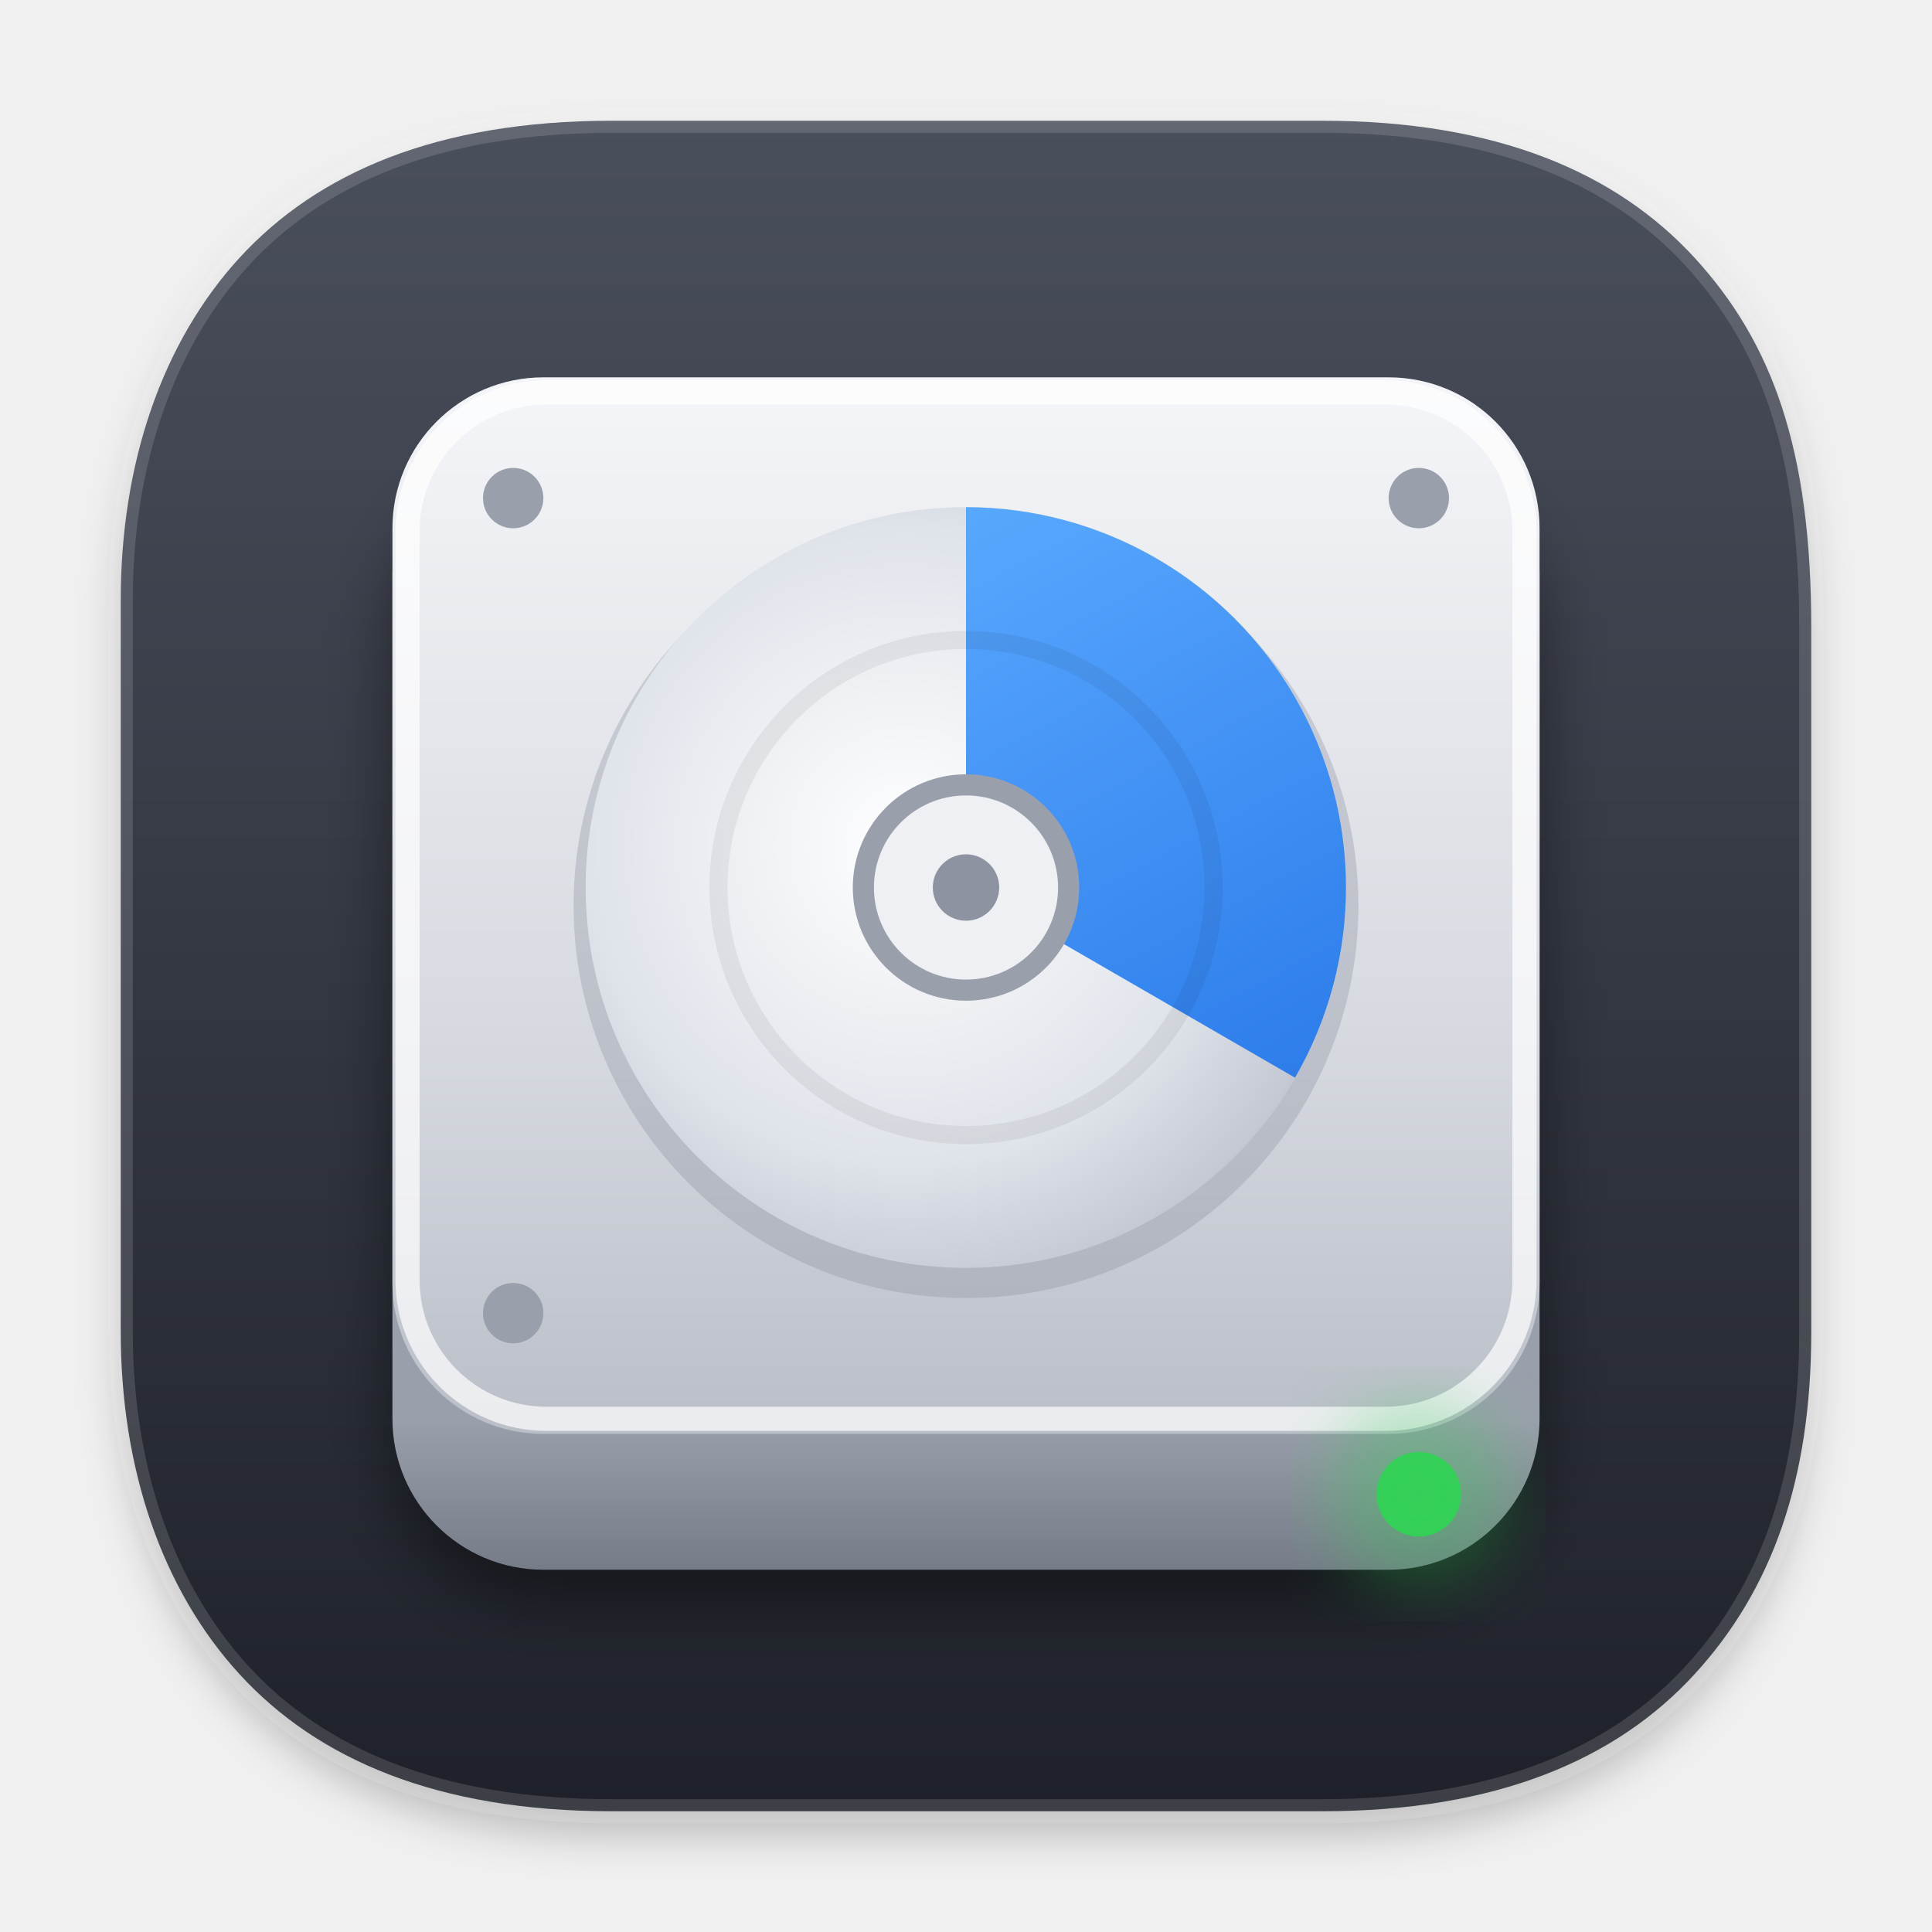
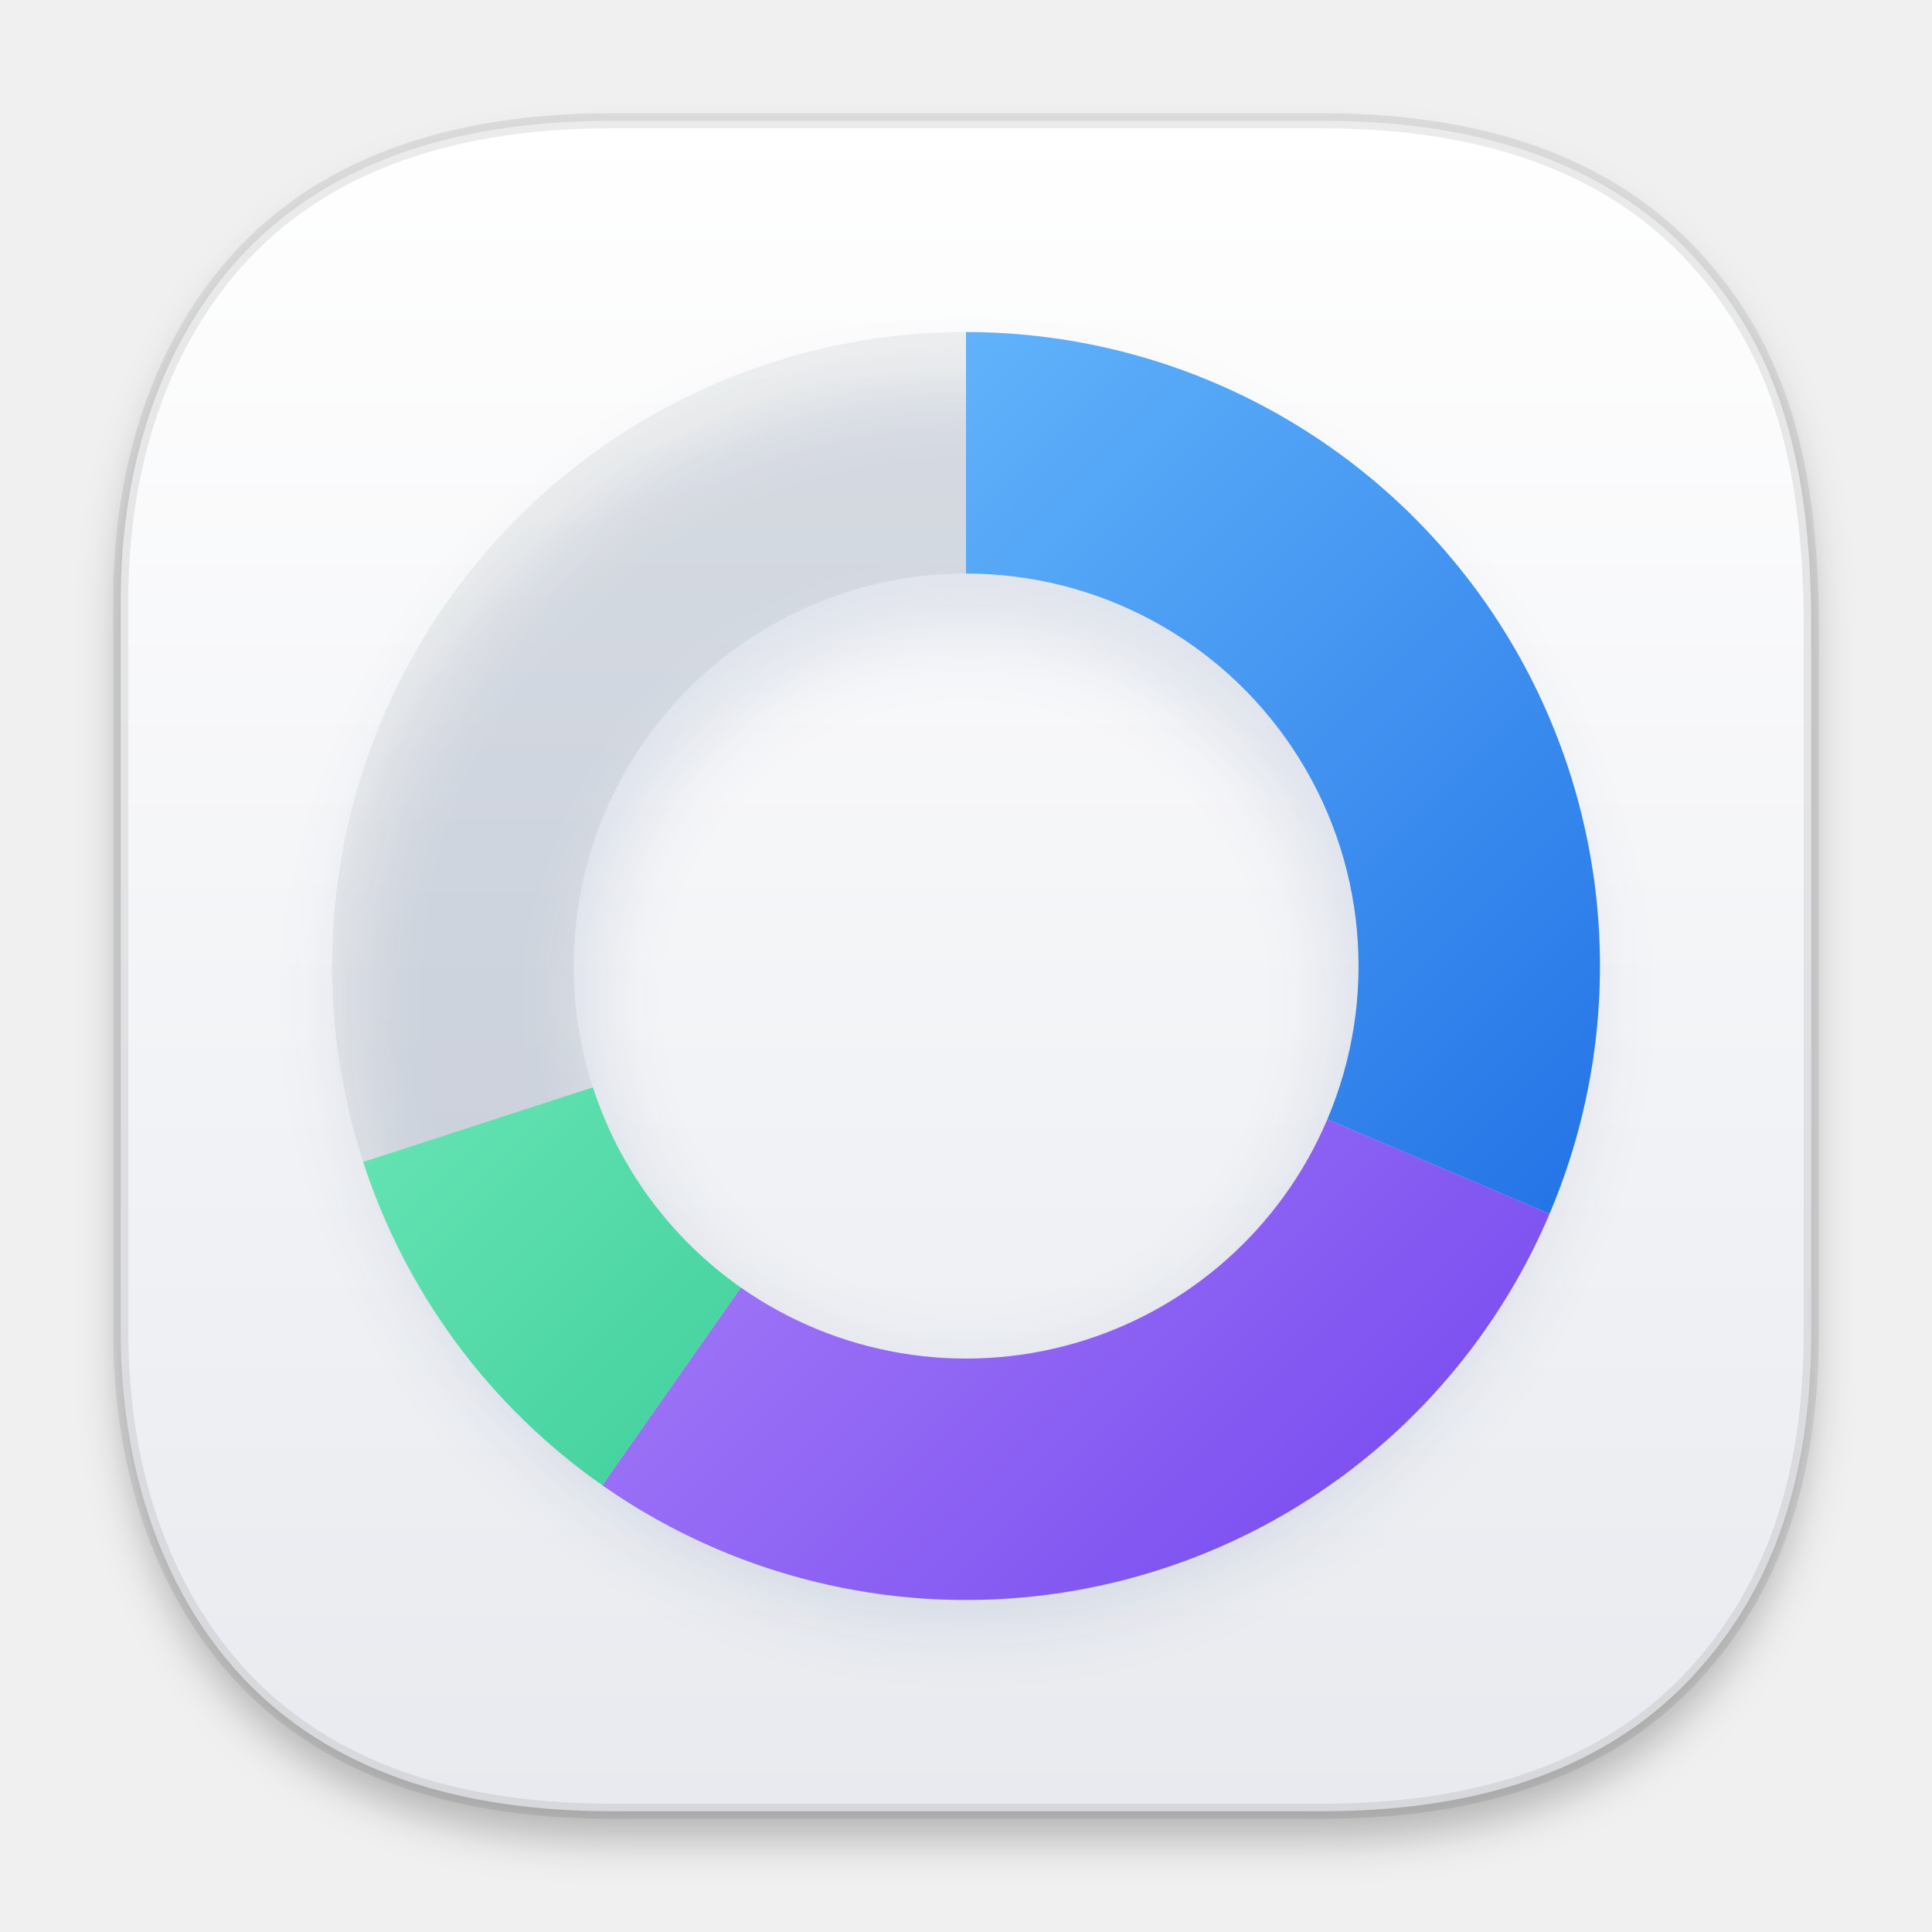
<svg xmlns="http://www.w3.org/2000/svg" width="64" height="64" viewBox="0 0 64 64">
  <defs>
-     <linearGradient id="bg" x1="0" x2="0" y1="4" y2="60" gradientUnits="userSpaceOnUse">
-       <stop offset="0" stop-color="#4a4f5c" />
-       <stop offset="1" stop-color="#1e2129" />
-     </linearGradient>
-     <linearGradient id="case" x1="0" x2="0" y1="13" y2="53" gradientUnits="userSpaceOnUse">
-       <stop offset="0" stop-color="#f4f5f8" />
-       <stop offset=".55" stop-color="#d5d8df" />
-       <stop offset="1" stop-color="#aeb3bd" />
-     </linearGradient>
-     <linearGradient id="side" x1="0" x2="0" y1="47" y2="53" gradientUnits="userSpaceOnUse">
-       <stop offset="0" stop-color="#9aa0ab" />
-       <stop offset="1" stop-color="#6e7480" />
-     </linearGradient>
-     <radialGradient id="plat" cx="30" cy="28" r="15" gradientUnits="userSpaceOnUse">
-       <stop offset="0" stop-color="#ffffff" />
-       <stop offset=".7" stop-color="#dfe3ea" />
-       <stop offset="1" stop-color="#c3c8d2" />
-     </radialGradient>
-     <linearGradient id="used" x1="32" x2="46" y1="16" y2="42" gradientUnits="userSpaceOnUse">
-       <stop offset="0" stop-color="#5aa9ff" />
-       <stop offset="1" stop-color="#1f6fe5" />
-     </linearGradient>
    <filter id="drop" x="-.1" y="-.1" width="1.2" height="1.25" color-interpolation-filters="sRGB">
      <feGaussianBlur stdDeviation=".7" />
    </filter>
-     <filter id="soft" x="-.2" y="-.2" width="1.4" height="1.4" color-interpolation-filters="sRGB">
-       <feGaussianBlur stdDeviation="1.1" />
+     <filter id="soft" x="-.3" y="-.3" width="1.6" height="1.6" color-interpolation-filters="sRGB">
+       <feGaussianBlur stdDeviation="1.2" />
    </filter>
+     <filter id="glow" x="-1" y="-1" width="3" height="3" color-interpolation-filters="sRGB">
+       <feGaussianBlur stdDeviation=".9" />
+     </filter>
+     <clipPath id="sq">
+       <path d="M20.26 4c-5.782 0-9.743 1.725-12.321 4.535C5.374 11.331 4 15.34 4 19.876v24.248c0 4.538 1.374 8.545 3.939 11.341C10.517 58.275 14.479 60 20.26 60h23.549c5.782 0 9.743-1.724 12.321-4.535C58.695 52.67 60 49.03 60 44.125V20.786c0-5.935-1.305-9.456-3.87-12.252C53.552 5.725 49.59 4 43.809 4H25.494z" />
+     </clipPath>
+     <linearGradient id="bg" x1="0" x2="0" y1="4" y2="60" gradientUnits="userSpaceOnUse">
+       <stop offset="0" stop-color="#ffffff" />
+       <stop offset="1" stop-color="#e8eaef" />
+     </linearGradient>
+     <linearGradient id="s1" x1="16" x2="48" y1="16" y2="48" gradientUnits="userSpaceOnUse">
+       <stop offset="0" stop-color="#6ec1ff" />
+       <stop offset="1" stop-color="#1f6fe5" />
+     </linearGradient>
+     <linearGradient id="s2" x1="16" x2="48" y1="16" y2="48" gradientUnits="userSpaceOnUse">
+       <stop offset="0" stop-color="#c49bff" />
+       <stop offset="1" stop-color="#7a4ff0" />
+     </linearGradient>
+     <linearGradient id="s3" x1="16" x2="48" y1="16" y2="48" gradientUnits="userSpaceOnUse">
+       <stop offset="0" stop-color="#7ff0c4" />
+       <stop offset="1" stop-color="#1fbf86" />
+     </linearGradient>
  </defs>
-   <path d="M20.26 4c-5.782 0-9.743 1.725-12.321 4.535C5.374 11.331 4 15.34 4 19.876v24.248c0 4.538 1.374 8.545 3.939 11.341C10.517 58.275 14.479 60 20.26 60h23.549c5.782 0 9.743-1.724 12.321-4.535C58.695 52.67 60 49.03 60 44.125V20.786c0-5.935-1.305-9.456-3.87-12.252C53.552 5.725 49.59 4 43.809 4H25.494z" fill="#000" opacity=".22" filter="url(#drop)" transform="translate(0 .8)" />
-   <path d="M20.26 4c-5.782 0-9.743 1.725-12.321 4.535C5.374 11.331 4 15.34 4 19.876v24.248c0 4.538 1.374 8.545 3.939 11.341C10.517 58.275 14.479 60 20.26 60h23.549c5.782 0 9.743-1.724 12.321-4.535C58.695 52.67 60 49.03 60 44.125V20.786c0-5.935-1.305-9.456-3.87-12.252C53.552 5.725 49.59 4 43.809 4H25.494z" fill="url(#bg)" stroke="#fff" stroke-opacity=".14" stroke-width=".8" />
-   <rect x="13" y="16" width="38" height="37" rx="5" fill="#000" opacity=".45" filter="url(#soft)" />
-   <rect x="13" y="14" width="38" height="38" rx="5" fill="url(#side)" />
-   <rect x="13" y="12.5" width="38" height="35" rx="5" fill="url(#case)" />
-   <rect x="13.5" y="13" width="37" height="34" rx="4.6" fill="none" stroke="#fff" stroke-opacity=".7" stroke-width=".8" />
-   <circle cx="32" cy="30" r="13" fill="#8d93a0" opacity=".35" />
-   <circle cx="32" cy="29.4" r="12.6" fill="url(#plat)" />
-   <path d="M32 29.4V16.8a12.6 12.6 0 0 1 10.9 18.9z" fill="url(#used)" />
-   <circle cx="32" cy="29.4" r="8.2" fill="none" stroke="#000" stroke-opacity=".06" stroke-width=".6" />
-   <circle cx="32" cy="29.4" r="3.4" fill="#eef0f4" stroke="#9aa0ab" stroke-width=".7" />
-   <circle cx="32" cy="29.4" r="1.1" fill="#8d93a0" />
-   <g fill="#9aa0ab">
-     <circle cx="17" cy="16.5" r="1" />
-     <circle cx="47" cy="16.5" r="1" />
-     <circle cx="17" cy="43.5" r="1" />
+   <path d="M20.26 4c-5.782 0-9.743 1.725-12.321 4.535C5.374 11.331 4 15.34 4 19.876v24.248c0 4.538 1.374 8.545 3.939 11.341C10.517 58.275 14.479 60 20.26 60h23.549c5.782 0 9.743-1.724 12.321-4.535C58.695 52.67 60 49.03 60 44.125V20.786c0-5.935-1.305-9.456-3.87-12.252C53.552 5.725 49.59 4 43.809 4H25.494z" fill="#000" opacity=".25" filter="url(#drop)" transform="translate(0 .9)" />
+   <path d="M20.26 4c-5.782 0-9.743 1.725-12.321 4.535C5.374 11.331 4 15.34 4 19.876v24.248c0 4.538 1.374 8.545 3.939 11.341C10.517 58.275 14.479 60 20.26 60h23.549c5.782 0 9.743-1.724 12.321-4.535C58.695 52.67 60 49.03 60 44.125V20.786c0-5.935-1.305-9.456-3.87-12.252C53.552 5.725 49.59 4 43.809 4H25.494z" fill="url(#bg)" />
+   <g>
+     <path d="M32 12.8a20.4 20.4 0 1 0 0 40.8a20.4 20.4 0 1 0 0-40.8zm0 8a12.4 12.4 0 1 1 0 24.8a12.4 12.4 0 1 1 0-24.8z" fill="#1f3b80" fill-opacity=".12" fill-rule="evenodd" filter="url(#soft)" />
+     <path d="M 12.03 38.49 A 21 21 0 0 1 32.00 11.00 L 32.00 19.00 A 13 13 0 0 0 19.64 36.02 Z" fill="#1c2330" fill-opacity=".06" />
+     <path d="M 32.00 11.00 A 21 21 0 0 1 51.33 40.21 L 43.97 37.08 A 13 13 0 0 0 32.00 19.00 Z" fill="url(#s1)" />
+     <path d="M 51.33 40.21 A 21 21 0 0 1 19.95 49.20 L 24.54 42.65 A 13 13 0 0 0 43.97 37.08 Z" fill="url(#s2)" />
+     <path d="M 19.95 49.20 A 21 21 0 0 1 12.03 38.49 L 19.64 36.02 A 13 13 0 0 0 24.54 42.65 Z" fill="url(#s3)" />
  </g>
-   <circle cx="47" cy="49.5" r="1.4" fill="#34d058" />
-   <circle cx="47" cy="49.5" r="3" fill="#34d058" opacity=".35" filter="url(#soft)" />
+   <path d="M20.26 4c-5.782 0-9.743 1.725-12.321 4.535C5.374 11.331 4 15.34 4 19.876v24.248c0 4.538 1.374 8.545 3.939 11.341C10.517 58.275 14.479 60 20.26 60h23.549c5.782 0 9.743-1.724 12.321-4.535C58.695 52.67 60 49.03 60 44.125V20.786c0-5.935-1.305-9.456-3.87-12.252C53.552 5.725 49.59 4 43.809 4H25.494z" fill="none" stroke="#000" stroke-opacity=".08" stroke-width=".5" />
</svg>
